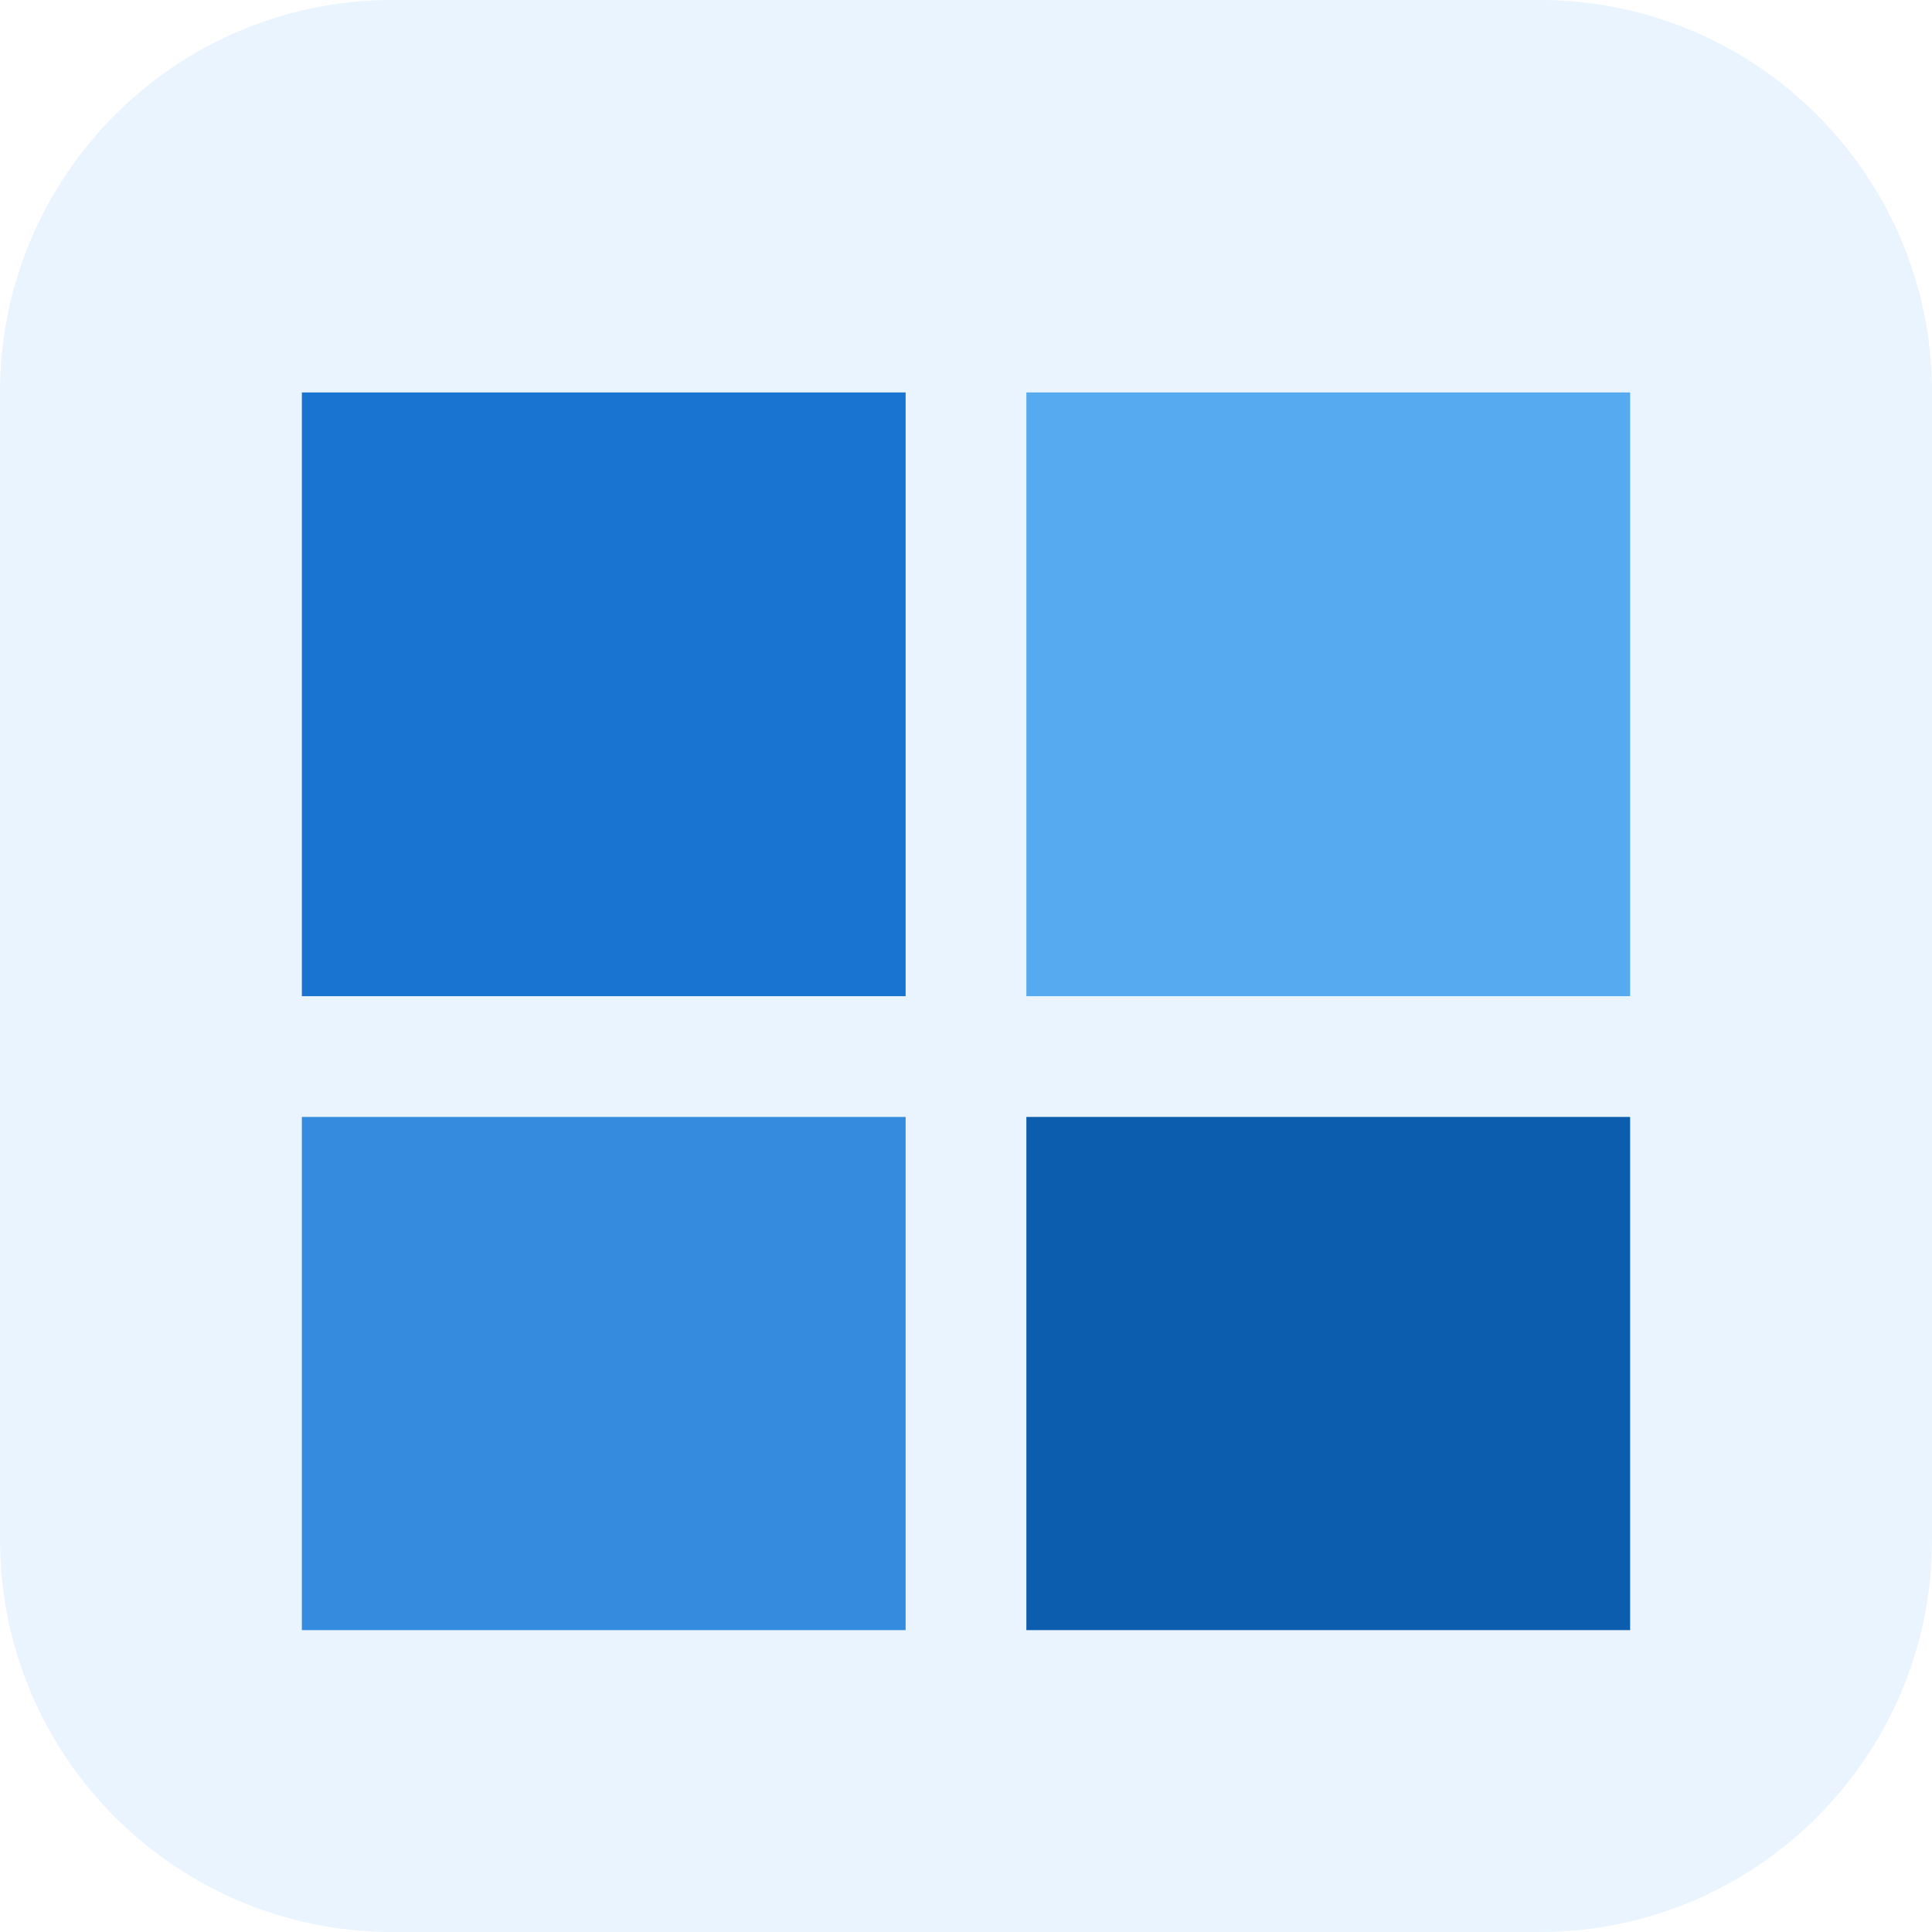
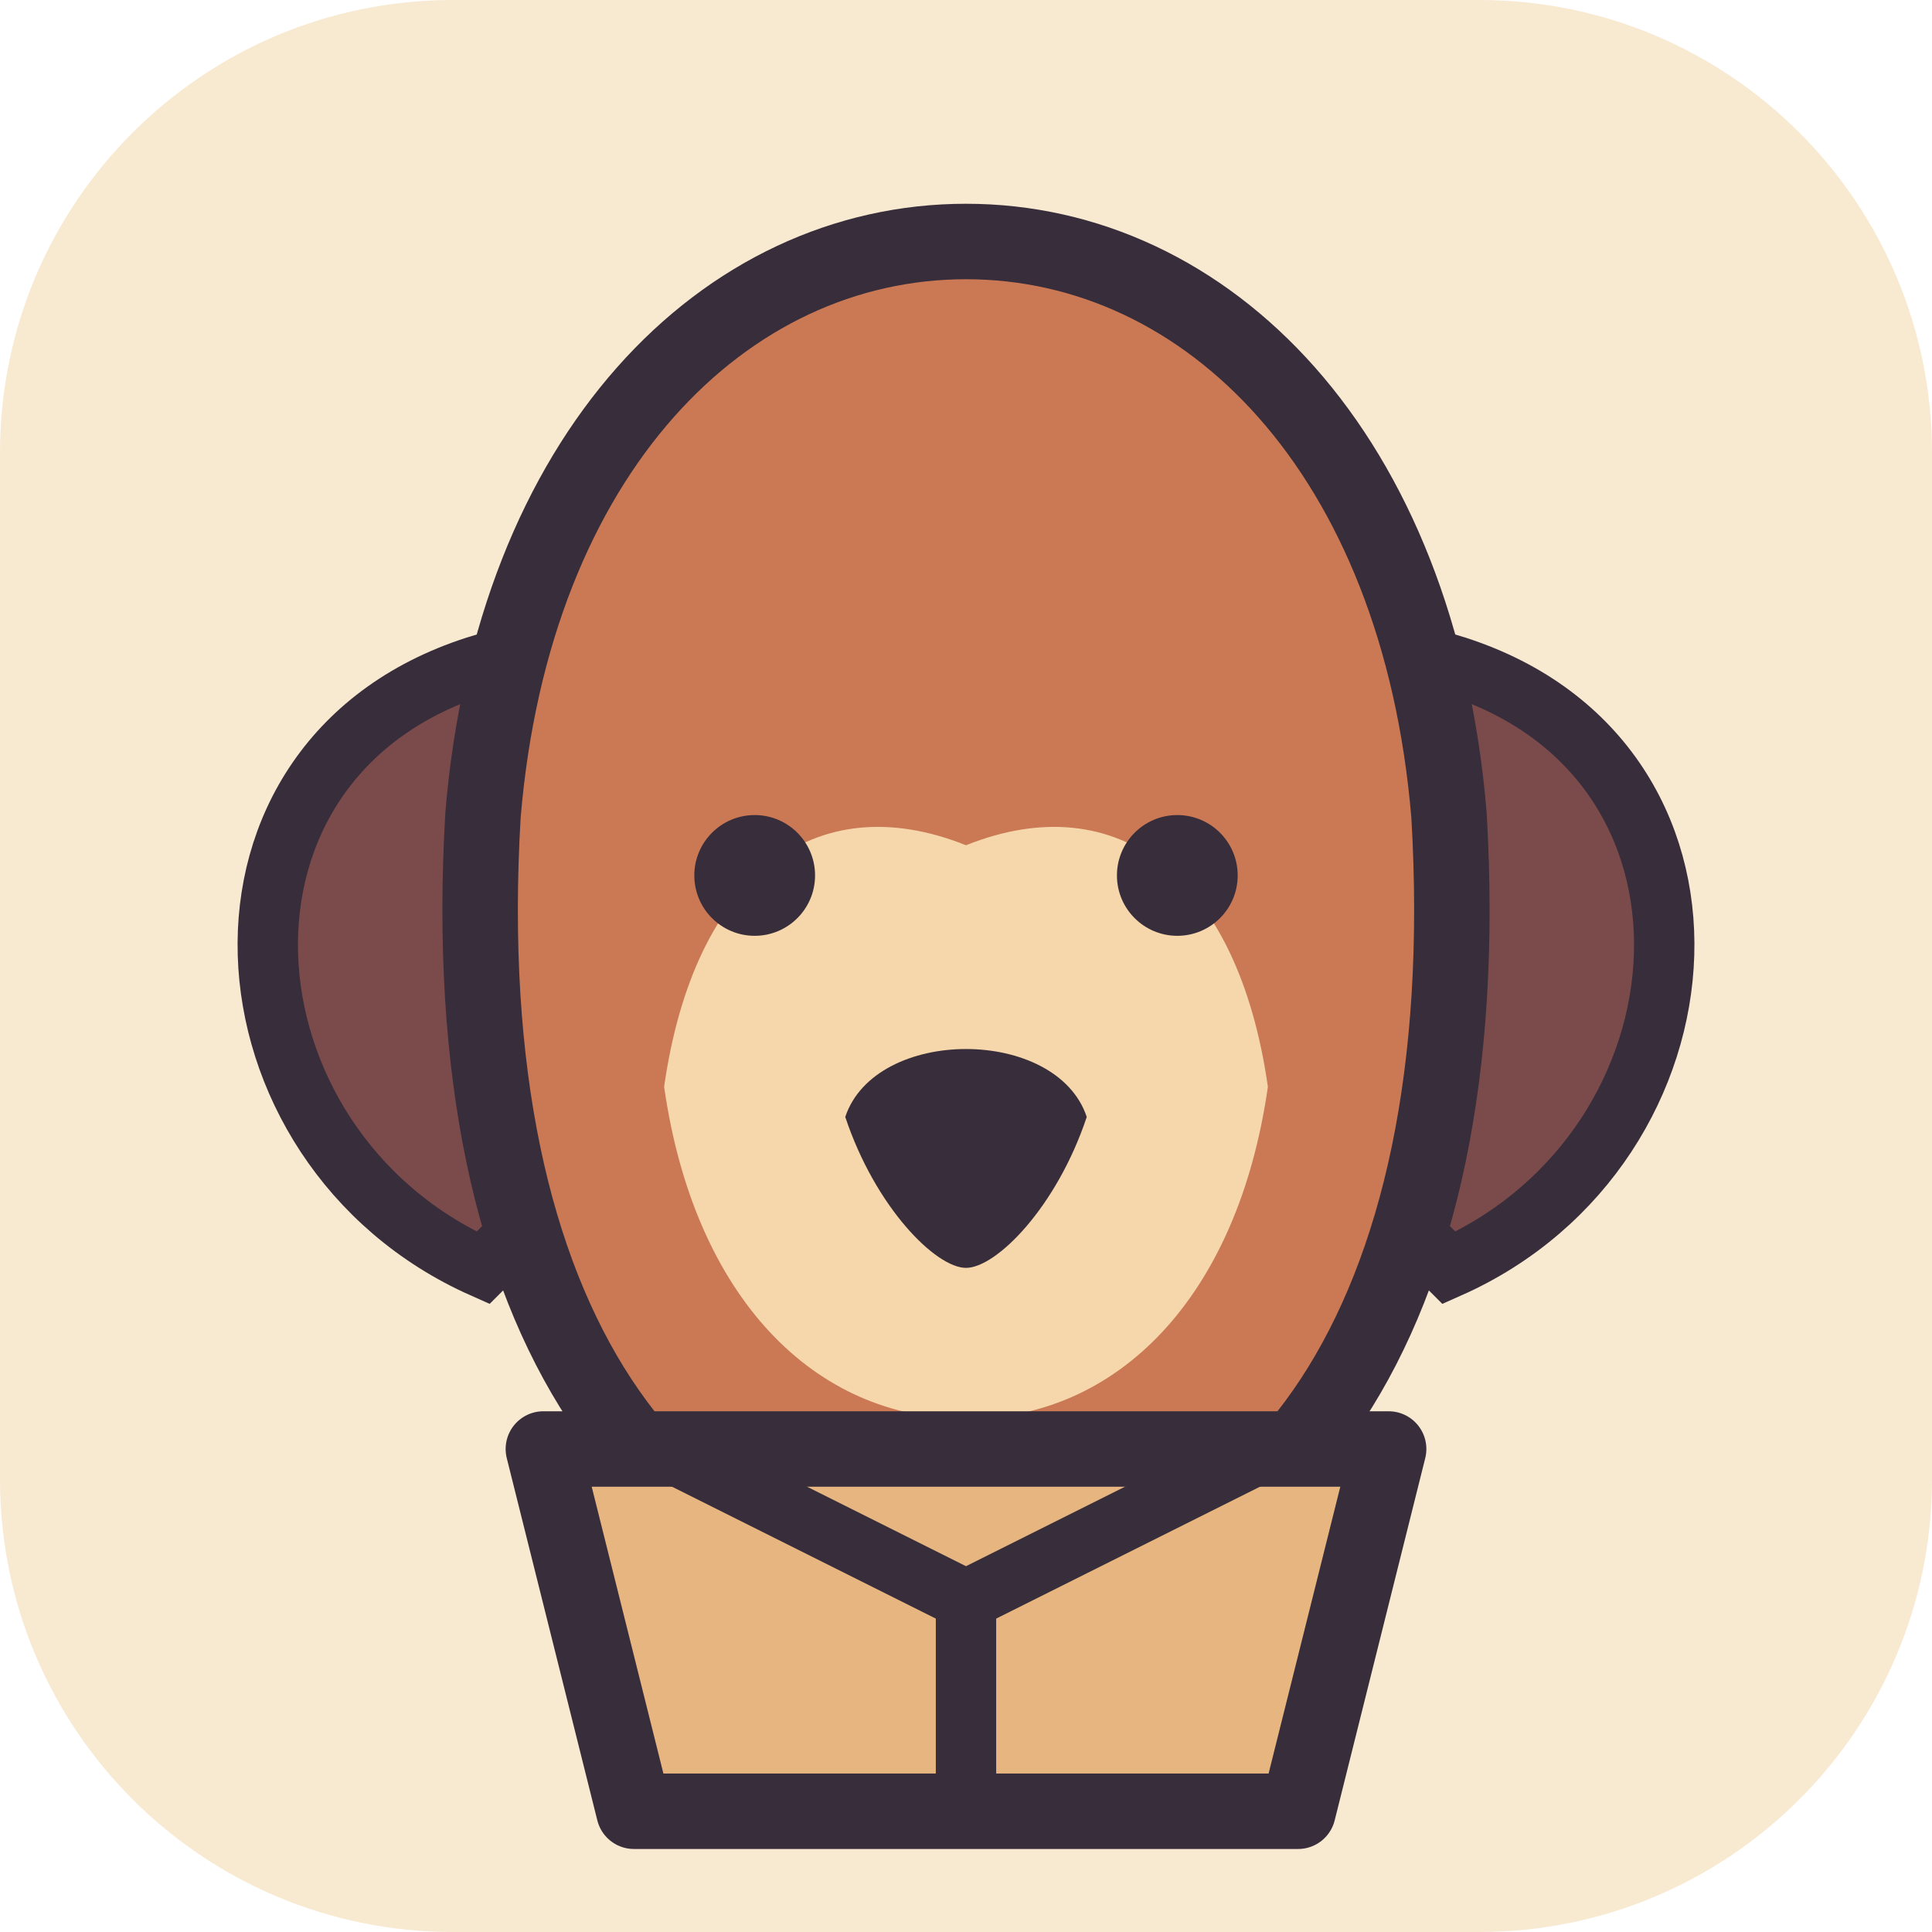
<svg xmlns="http://www.w3.org/2000/svg" viewBox="0 0 64 64">
-   <rect width="64" height="64" rx="13" fill="#e9f4ff" />
-   <path d="M10 13h20v20H10z" fill="#1874d0" />
-   <path d="M34 13h20v20H34z" fill="#56aaf0" />
-   <path d="M10 37h20v17H10z" fill="#358cde" />
-   <path d="M34 37h20v17H34z" fill="#0d5daf" />
+   <rect width="64" height="64" rx="15" fill="#f8e9d1" />
+   <path d="M16 22C6 25 7 38 16 42l8-8-2-10Zm32 0c10 3 9 16 0 20l-8-8 2-10Z" fill="#7b4b4b" stroke="#382d3b" stroke-width="2" />
+   <path d="M16 27c1-12 8-19 16-19s15 7 16 19c1 17-6 26-16 26s-17-9-16-26Z" fill="#ca7954" stroke="#382d3b" stroke-width="2.5" />
+   <path d="M22 36c1-7 5-10 10-8 5-2 9 1 10 8-1 7-5 11-10 11s-9-4-10-11Z" fill="#f6d7ab" />
+   <circle cx="25" cy="29" r="2" fill="#382d3b" />
+   <circle cx="39" cy="29" r="2" fill="#382d3b" />
+   <path d="M28 37c1-3 7-3 8 0-1 3-3 5-4 5s-3-2-4-5Z" fill="#382d3b" />
+   <path d="M18 48h28l-3 12H21Z" fill="#e7b57f" stroke="#382d3b" stroke-width="2.5" stroke-linejoin="round" />
+   <path d="M22 48 32 53l10-5m-10 5v7" fill="none" stroke="#382d3b" stroke-width="2" />
</svg>
